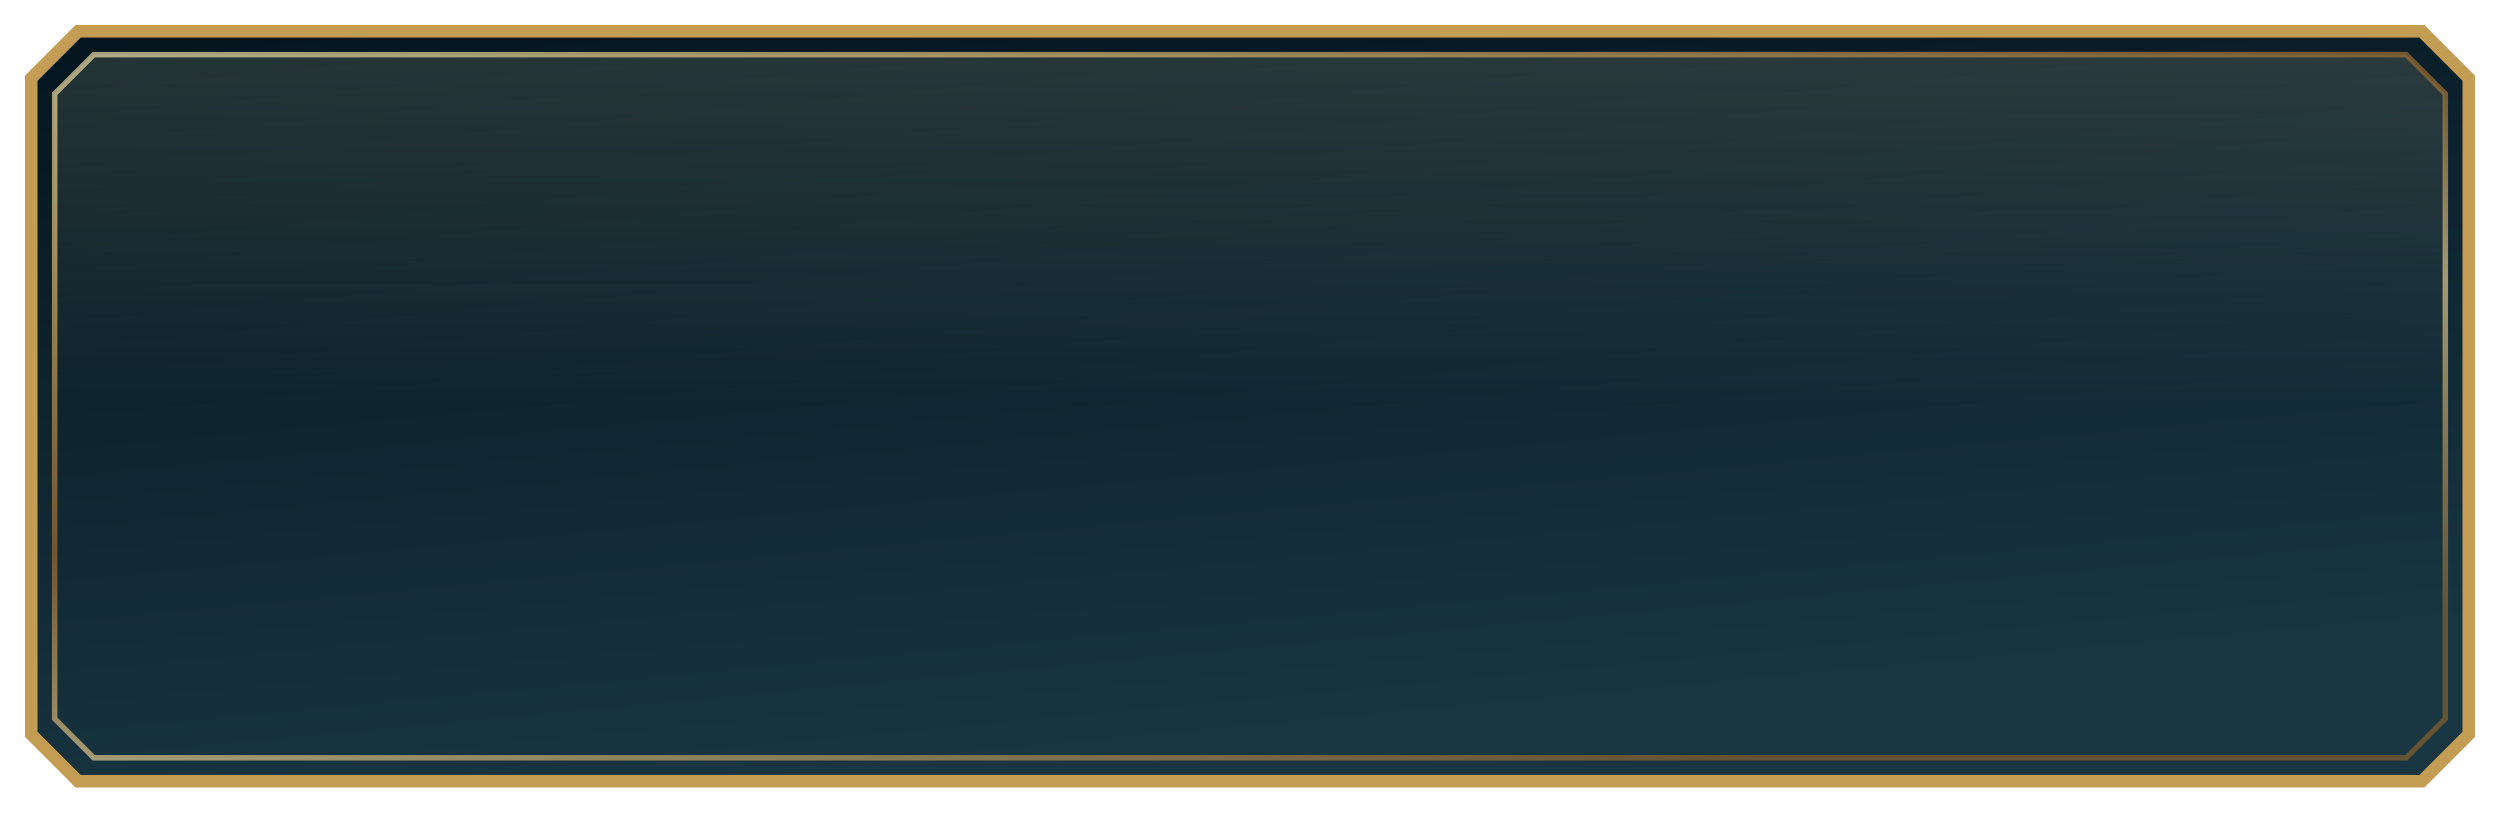
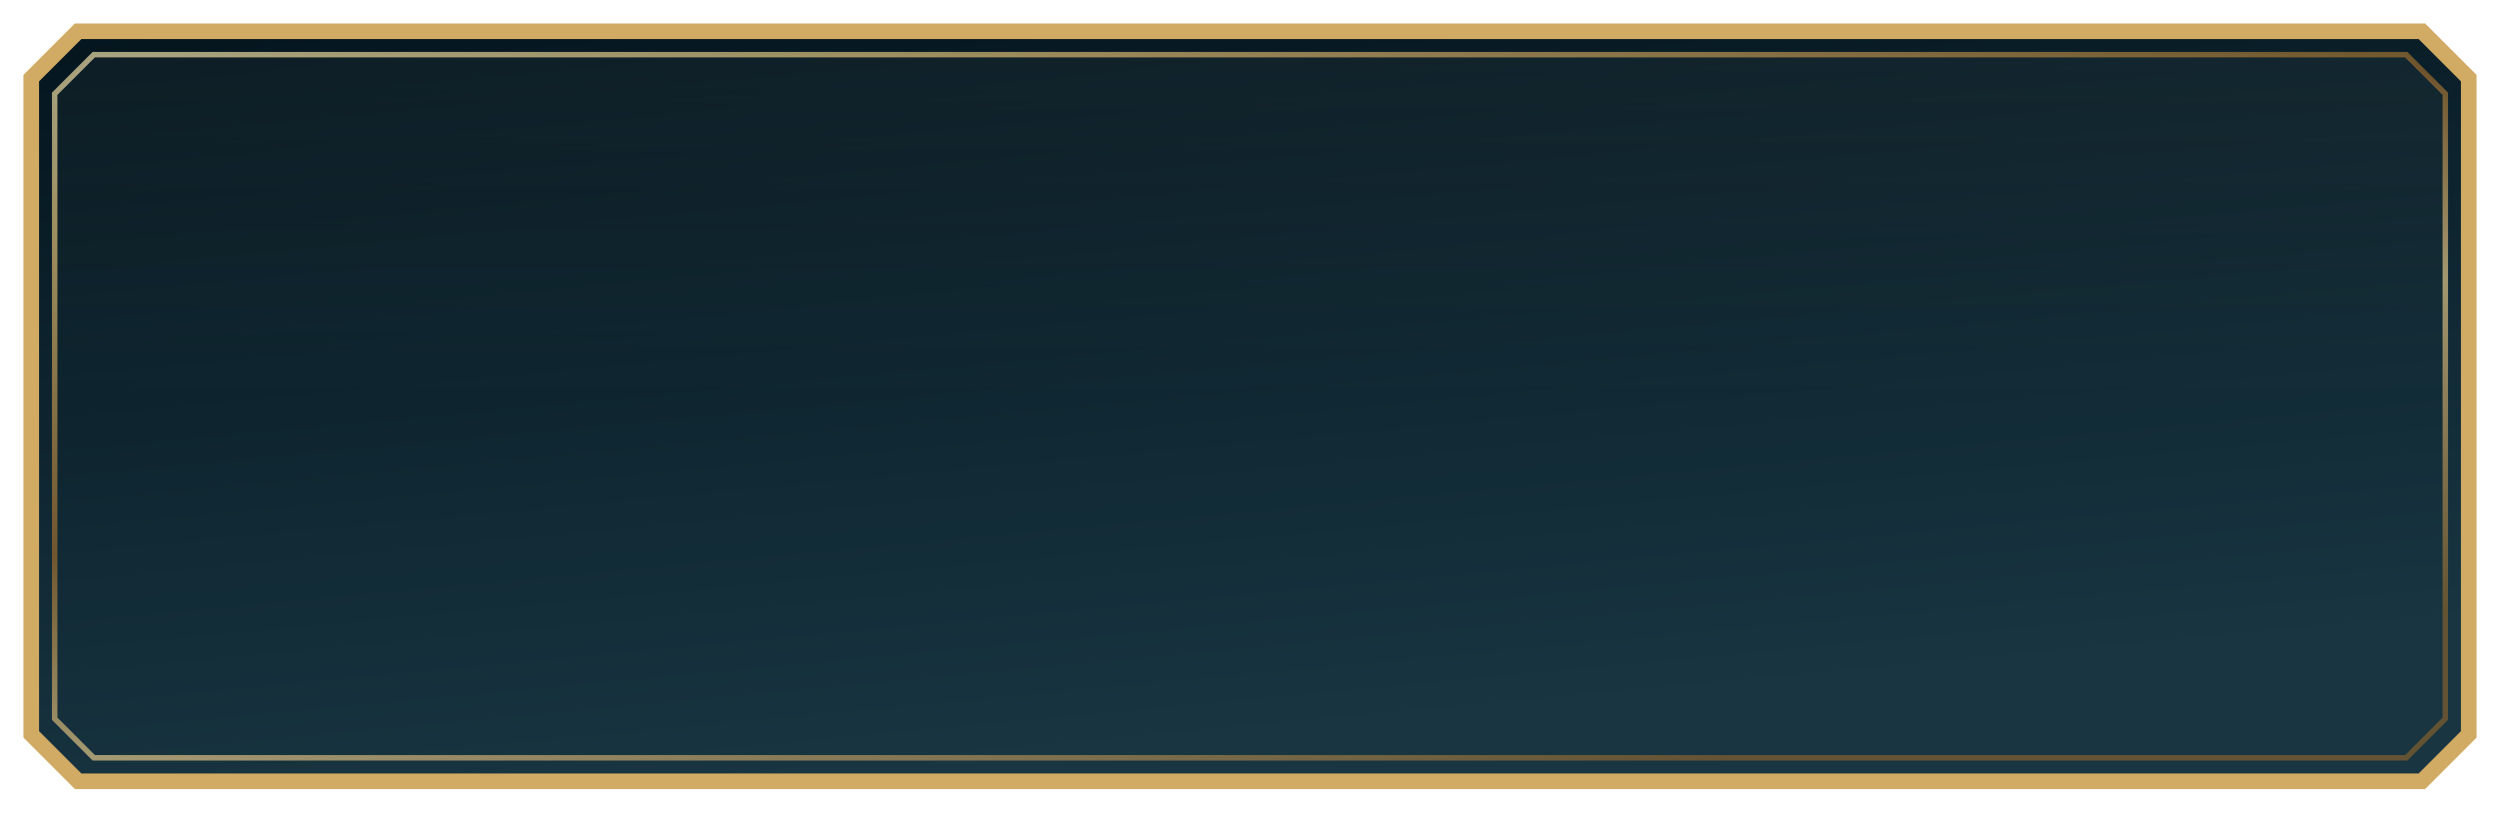
<svg xmlns="http://www.w3.org/2000/svg" preserveAspectRatio="none" width="320" height="104" viewBox="0 0 320 104">
  <defs>
    <linearGradient id="gold" x1="0" y1="0" x2=".7" y2="1">
      <stop stop-color="#fff0b5" />
      <stop offset=".19" stop-color="#e9c578" />
      <stop offset=".48" stop-color="#a36e2d" />
      <stop offset=".68" stop-color="#f1d390" />
      <stop offset="1" stop-color="#8c632b" />
    </linearGradient>
    <linearGradient id="face" x2=".3" y2="1">
      <stop stop-color="#04151e" />
      <stop offset="1" stop-color="#183541" />
    </linearGradient>
    <linearGradient id="shine" x2="0" y2="1">
-       <stop stop-color="#fff8ce" stop-opacity=".13" />
+       <stop stop-color="#fff8ce" stop-opacity=".035" />
      <stop offset=".5" stop-color="#fff8ce" stop-opacity="0" />
    </linearGradient>
  </defs>
-   <path d="M10 4H310L316 10V94L310 100H10L4 94V10Z" fill="url(#face)" stroke="#c49d55" stroke-width="1.6" />
+   <path d="M10 4H310L316 10V94L310 100H10L4 94V10Z" fill="url(#face)" stroke="#d1aa63" stroke-width="2" />
  <path d="M12 7H308L313 12V92L308 97H12L7 92V12Z" fill="url(#shine)" stroke="url(#gold)" stroke-opacity="0.65" stroke-width=".7" />
</svg>
